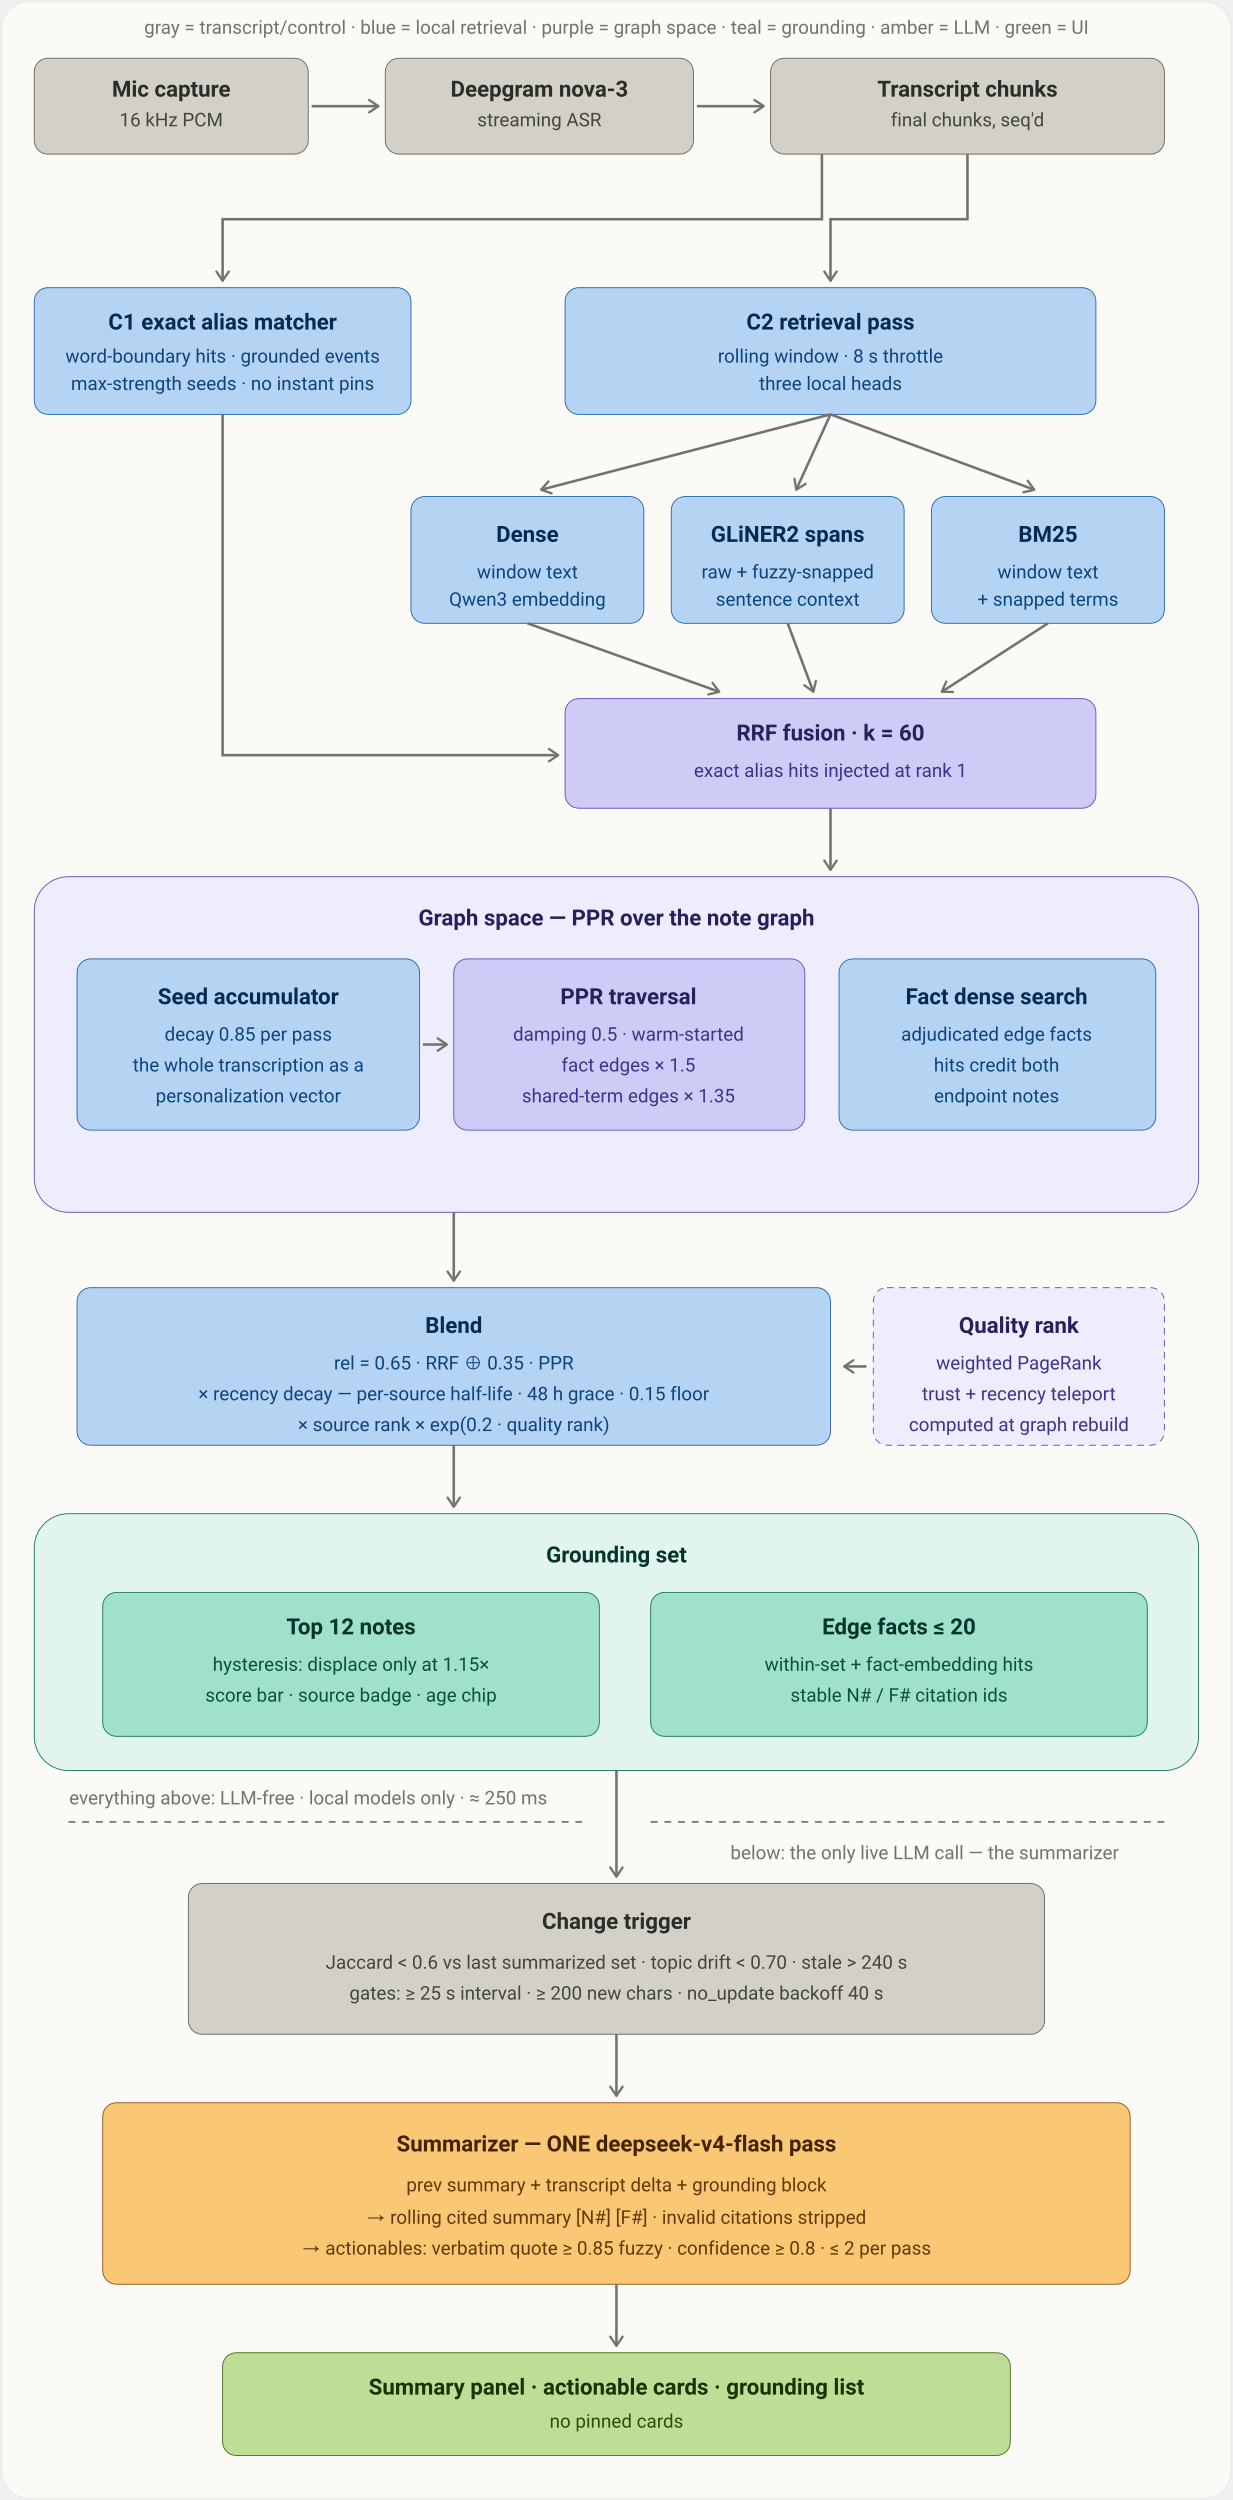
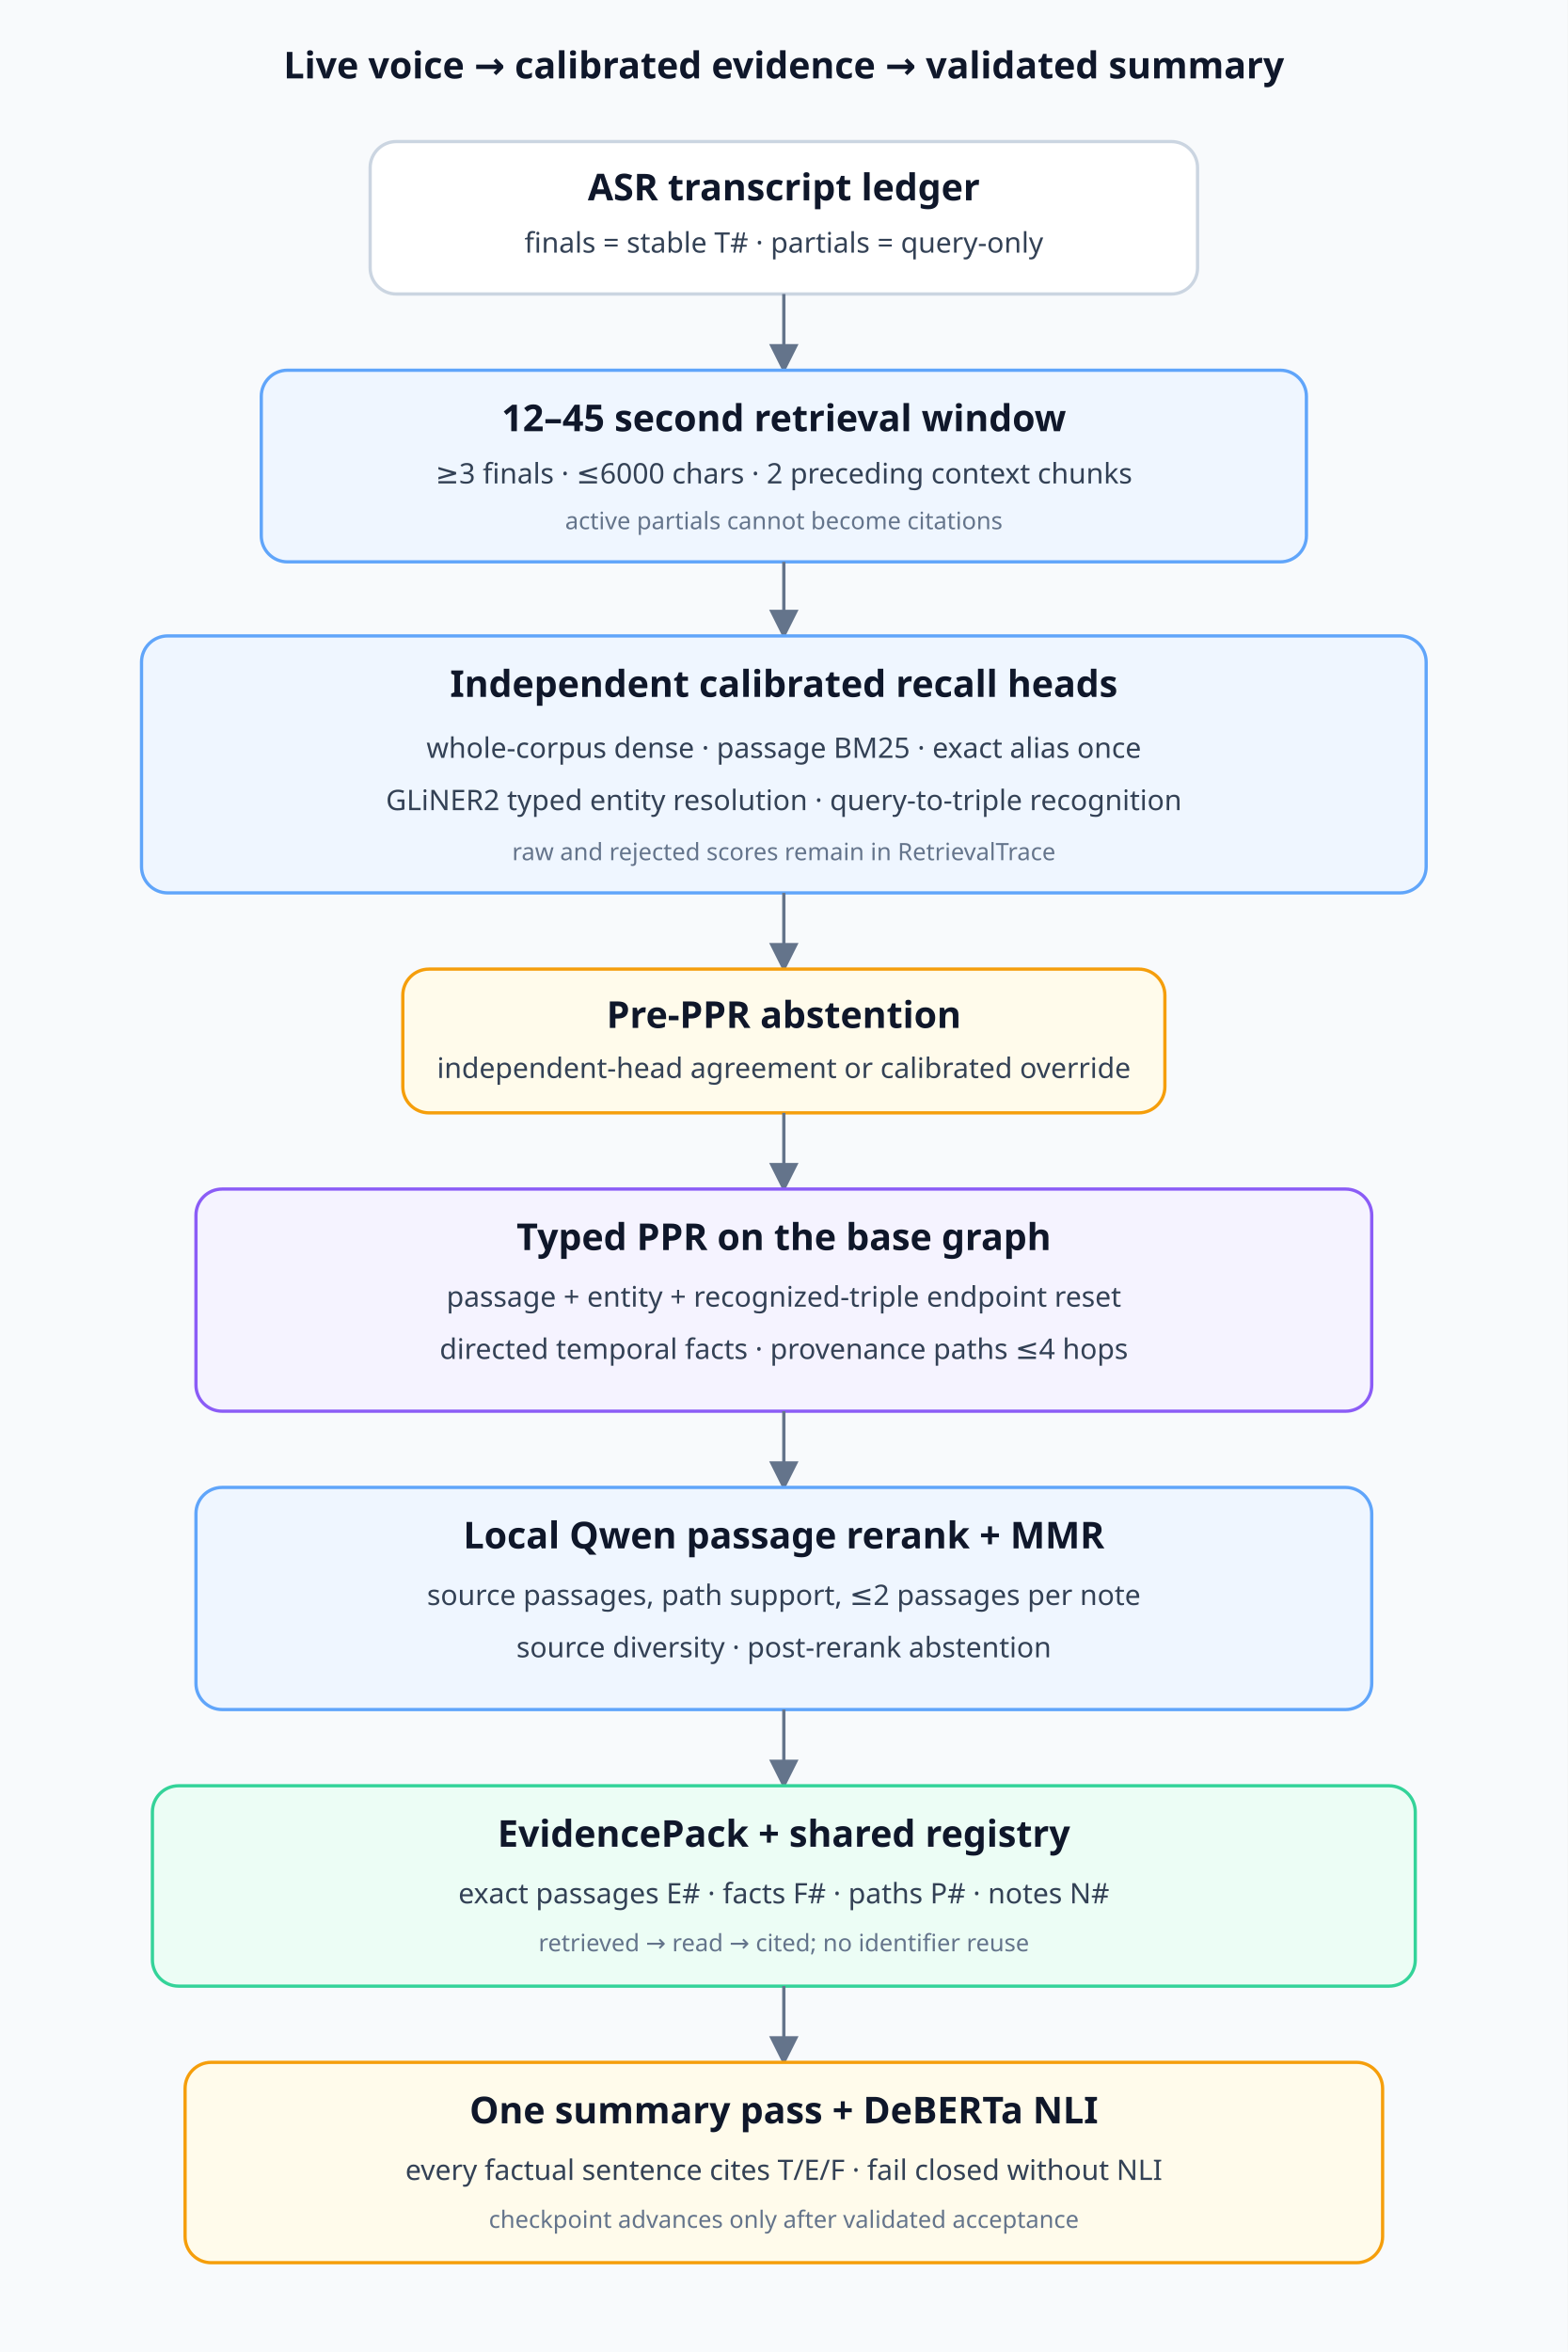
- <svg xmlns="http://www.w3.org/2000/svg" viewBox="0 0 720 1460" role="img" aria-labelledby="d1t d1d">
-   <style>
-   text{font-family:-apple-system,BlinkMacSystemFont,"Segoe UI",Roboto,Helvetica,Arial,sans-serif}
-   .th{font-size:13px;font-weight:600;fill:#2C2C2A}
-   .ts{font-size:11px;font-weight:400;fill:#73726c}
-   .arr{stroke:#73726c;stroke-width:1.5;fill:none}
-   .sep{stroke:#73726c;stroke-width:1;stroke-dasharray:4 4;fill:none}
-   rect{stroke-width:.5}
-   .c-gray rect{fill:#F1EFE8;stroke:#5F5E5A}
-   .node.c-gray rect{fill:#D3D1C7}
-   .c-gray .th{fill:#2C2C2A}.c-gray .ts{fill:#444441}
-   .c-blue rect{fill:#E6F1FB;stroke:#185FA5}
-   .node.c-blue rect{fill:#B5D4F4}
-   .c-blue .th{fill:#042C53}.c-blue .ts{fill:#0C447C}
-   .c-purple rect{fill:#EEEDFE;stroke:#534AB7}
-   .node.c-purple rect{fill:#CECBF6}
-   .c-purple .th{fill:#26215C}.c-purple .ts{fill:#3C3489}
-   .c-amber rect{fill:#FAEEDA;stroke:#854F0B}
-   .node.c-amber rect{fill:#FAC775}
-   .c-amber .th{fill:#412402}.c-amber .ts{fill:#633806}
-   .c-teal rect{fill:#E1F5EE;stroke:#0F6E56}
-   .node.c-teal rect{fill:#9FE1CB}
-   .c-teal .th{fill:#04342C}.c-teal .ts{fill:#085041}
-   .c-green rect{fill:#EAF3DE;stroke:#3B6D11}
-   .node.c-green rect{fill:#C0DD97}
-   .c-green .th{fill:#173404}.c-green .ts{fill:#27500A}
- </style>
+ <svg xmlns="http://www.w3.org/2000/svg" width="720" height="1080" viewBox="0 0 720 1080" role="img" aria-labelledby="title desc">
  <defs>
-     <marker id="arrow" viewBox="0 0 10 10" refX="8" refY="5" markerWidth="6" markerHeight="6" orient="auto-start-reverse">
-       <path d="M2 1L8 5L2 9" fill="none" stroke="#73726c" stroke-width="1.5" stroke-linecap="round" stroke-linejoin="round" />
+     <marker id="arrow" markerWidth="9" markerHeight="9" refX="8" refY="4.5" orient="auto">
+       <path d="M0 0L9 4.5L0 9z" fill="#64748b" />
    </marker>
+     <style>
+       .bg{fill:#f8fafc}.box{fill:white;stroke:#cbd5e1;stroke-width:1.5;rx:12}.blue{fill:#eff6ff;stroke:#60a5fa}.violet{fill:#f5f3ff;stroke:#8b5cf6}.green{fill:#ecfdf5;stroke:#34d399}.amber{fill:#fffbeb;stroke:#f59e0b}.title{font:600 17px system-ui;fill:#0f172a}.text{font:13px system-ui;fill:#334155}.small{font:11px system-ui;fill:#64748b}.line{stroke:#64748b;stroke-width:1.5;marker-end:url(#arrow)}
+     </style>
  </defs>
-   <rect x="1" y="1" width="718" height="1458" rx="16" fill="#FBFAF7" stroke="#E8E6DF" />
-   <text class="ts" x="360" y="16" text-anchor="middle" dominant-baseline="central">gray = transcript/control · blue = local retrieval · purple = graph space · teal = grounding · amber = LLM · green = UI</text>
-   <g class="node c-gray">
-     <rect x="20" y="34" width="160" height="56" rx="8" />
-     <text class="th" x="100" y="52" text-anchor="middle" dominant-baseline="central">Mic capture</text>
-     <text class="ts" x="100" y="70" text-anchor="middle" dominant-baseline="central">16 kHz PCM</text>
-   </g>
-   <line x1="182" y1="62" x2="221" y2="62" class="arr" marker-end="url(#arrow)" />
-   <g class="node c-gray">
-     <rect x="225" y="34" width="180" height="56" rx="8" />
-     <text class="th" x="315" y="52" text-anchor="middle" dominant-baseline="central">Deepgram nova-3</text>
-     <text class="ts" x="315" y="70" text-anchor="middle" dominant-baseline="central">streaming ASR</text>
-   </g>
-   <line x1="407" y1="62" x2="446" y2="62" class="arr" marker-end="url(#arrow)" />
-   <g class="node c-gray">
-     <rect x="450" y="34" width="230" height="56" rx="8" />
-     <text class="th" x="565" y="52" text-anchor="middle" dominant-baseline="central">Transcript chunks</text>
-     <text class="ts" x="565" y="70" text-anchor="middle" dominant-baseline="central">final chunks, seq'd</text>
-   </g>
-   <path d="M480 90 L480 128 L130 128 L130 164" fill="none" class="arr" marker-end="url(#arrow)" />
-   <path d="M565 90 L565 128 L485 128 L485 164" fill="none" class="arr" marker-end="url(#arrow)" />
-   <g class="node c-blue">
-     <rect x="20" y="168" width="220" height="74" rx="8" />
-     <text class="th" x="130" y="188" text-anchor="middle" dominant-baseline="central">C1 exact alias matcher</text>
-     <text class="ts" x="130" y="208" text-anchor="middle" dominant-baseline="central">word-boundary hits · grounded events</text>
-     <text class="ts" x="130" y="224" text-anchor="middle" dominant-baseline="central">max-strength seeds · no instant pins</text>
-   </g>
-   <g class="node c-blue">
-     <rect x="330" y="168" width="310" height="74" rx="8" />
-     <text class="th" x="485" y="188" text-anchor="middle" dominant-baseline="central">C2 retrieval pass</text>
-     <text class="ts" x="485" y="208" text-anchor="middle" dominant-baseline="central">rolling window · 8 s throttle</text>
-     <text class="ts" x="485" y="224" text-anchor="middle" dominant-baseline="central">three local heads</text>
-   </g>
-   <line x1="485" y1="242" x2="316" y2="286" class="arr" marker-end="url(#arrow)" />
-   <line x1="485" y1="242" x2="465" y2="286" class="arr" marker-end="url(#arrow)" />
-   <line x1="485" y1="242" x2="604" y2="286" class="arr" marker-end="url(#arrow)" />
-   <g class="node c-blue">
-     <rect x="240" y="290" width="136" height="74" rx="8" />
-     <text class="th" x="308" y="312" text-anchor="middle" dominant-baseline="central">Dense</text>
-     <text class="ts" x="308" y="334" text-anchor="middle" dominant-baseline="central">window text</text>
-     <text class="ts" x="308" y="350" text-anchor="middle" dominant-baseline="central">Qwen3 embedding</text>
-   </g>
-   <g class="node c-blue">
-     <rect x="392" y="290" width="136" height="74" rx="8" />
-     <text class="th" x="460" y="312" text-anchor="middle" dominant-baseline="central">GLiNER2 spans</text>
-     <text class="ts" x="460" y="334" text-anchor="middle" dominant-baseline="central">raw + fuzzy-snapped</text>
-     <text class="ts" x="460" y="350" text-anchor="middle" dominant-baseline="central">sentence context</text>
-   </g>
-   <g class="node c-blue">
-     <rect x="544" y="290" width="136" height="74" rx="8" />
-     <text class="th" x="612" y="312" text-anchor="middle" dominant-baseline="central">BM25</text>
-     <text class="ts" x="612" y="334" text-anchor="middle" dominant-baseline="central">window text</text>
-     <text class="ts" x="612" y="350" text-anchor="middle" dominant-baseline="central">+ snapped terms</text>
-   </g>
-   <line x1="308" y1="364" x2="420" y2="404" class="arr" marker-end="url(#arrow)" />
-   <line x1="460" y1="364" x2="475" y2="404" class="arr" marker-end="url(#arrow)" />
-   <line x1="612" y1="364" x2="550" y2="404" class="arr" marker-end="url(#arrow)" />
-   <path d="M130 242 L130 441 L326 441" fill="none" class="arr" marker-end="url(#arrow)" />
-   <g class="node c-purple">
-     <rect x="330" y="408" width="310" height="64" rx="8" />
-     <text class="th" x="485" y="428" text-anchor="middle" dominant-baseline="central">RRF fusion · k = 60</text>
-     <text class="ts" x="485" y="450" text-anchor="middle" dominant-baseline="central">exact alias hits injected at rank 1</text>
-   </g>
-   <line x1="485" y1="472" x2="485" y2="508" class="arr" marker-end="url(#arrow)" />
-   <g class="c-purple">
-     <rect x="20" y="512" width="680" height="196" rx="20" />
-     <text class="th" x="360" y="536" text-anchor="middle" dominant-baseline="central">Graph space — PPR over the note graph</text>
-   </g>
-   <g class="node c-blue">
-     <rect x="45" y="560" width="200" height="100" rx="8" />
-     <text class="th" x="145" y="582" text-anchor="middle" dominant-baseline="central">Seed accumulator</text>
-     <text class="ts" x="145" y="604" text-anchor="middle" dominant-baseline="central">decay 0.85 per pass</text>
-     <text class="ts" x="145" y="622" text-anchor="middle" dominant-baseline="central">the whole transcription as a</text>
-     <text class="ts" x="145" y="640" text-anchor="middle" dominant-baseline="central">personalization vector</text>
-   </g>
-   <line x1="247" y1="610" x2="261" y2="610" class="arr" marker-end="url(#arrow)" />
-   <g class="node c-purple">
-     <rect x="265" y="560" width="205" height="100" rx="8" />
-     <text class="th" x="367" y="582" text-anchor="middle" dominant-baseline="central">PPR traversal</text>
-     <text class="ts" x="367" y="604" text-anchor="middle" dominant-baseline="central">damping 0.5 · warm-started</text>
-     <text class="ts" x="367" y="622" text-anchor="middle" dominant-baseline="central">fact edges × 1.5</text>
-     <text class="ts" x="367" y="640" text-anchor="middle" dominant-baseline="central">shared-term edges × 1.35</text>
-   </g>
-   <g class="node c-blue">
-     <rect x="490" y="560" width="185" height="100" rx="8" />
-     <text class="th" x="582" y="582" text-anchor="middle" dominant-baseline="central">Fact dense search</text>
-     <text class="ts" x="582" y="604" text-anchor="middle" dominant-baseline="central">adjudicated edge facts</text>
-     <text class="ts" x="582" y="622" text-anchor="middle" dominant-baseline="central">hits credit both</text>
-     <text class="ts" x="582" y="640" text-anchor="middle" dominant-baseline="central">endpoint notes</text>
-   </g>
-   <line x1="265" y1="708" x2="265" y2="748" class="arr" marker-end="url(#arrow)" />
-   <g class="node c-blue">
-     <rect x="45" y="752" width="440" height="92" rx="8" />
-     <text class="th" x="265" y="774" text-anchor="middle" dominant-baseline="central">Blend</text>
-     <text class="ts" x="265" y="796" text-anchor="middle" dominant-baseline="central">rel = 0.65 · RRF ⊕ 0.35 · PPR</text>
-     <text class="ts" x="265" y="814" text-anchor="middle" dominant-baseline="central">× recency decay — per-source half-life · 48 h grace · 0.15 floor</text>
-     <text class="ts" x="265" y="832" text-anchor="middle" dominant-baseline="central">× source rank × exp(0.2 · quality rank)</text>
-   </g>
-   <g class="c-purple">
-     <rect x="510" y="752" width="170" height="92" rx="8" stroke-dasharray="4 3" />
-     <text class="th" x="595" y="774" text-anchor="middle" dominant-baseline="central">Quality rank</text>
-     <text class="ts" x="595" y="796" text-anchor="middle" dominant-baseline="central">weighted PageRank</text>
-     <text class="ts" x="595" y="814" text-anchor="middle" dominant-baseline="central">trust + recency teleport</text>
-     <text class="ts" x="595" y="832" text-anchor="middle" dominant-baseline="central">computed at graph rebuild</text>
-   </g>
-   <line x1="506" y1="798" x2="493" y2="798" class="arr" marker-end="url(#arrow)" />
-   <line x1="265" y1="844" x2="265" y2="880" class="arr" marker-end="url(#arrow)" />
-   <g class="c-teal">
-     <rect x="20" y="884" width="680" height="150" rx="20" />
-     <text class="th" x="360" y="908" text-anchor="middle" dominant-baseline="central">Grounding set</text>
-   </g>
-   <g class="node c-teal">
-     <rect x="60" y="930" width="290" height="84" rx="8" />
-     <text class="th" x="205" y="950" text-anchor="middle" dominant-baseline="central">Top 12 notes</text>
-     <text class="ts" x="205" y="972" text-anchor="middle" dominant-baseline="central">hysteresis: displace only at 1.15×</text>
-     <text class="ts" x="205" y="990" text-anchor="middle" dominant-baseline="central">score bar · source badge · age chip</text>
-   </g>
-   <g class="node c-teal">
-     <rect x="380" y="930" width="290" height="84" rx="8" />
-     <text class="th" x="525" y="950" text-anchor="middle" dominant-baseline="central">Edge facts ≤ 20</text>
-     <text class="ts" x="525" y="972" text-anchor="middle" dominant-baseline="central">within-set + fact-embedding hits</text>
-     <text class="ts" x="525" y="990" text-anchor="middle" dominant-baseline="central">stable N# / F# citation ids</text>
-   </g>
-   <line x1="360" y1="1034" x2="360" y2="1096" class="arr" marker-end="url(#arrow)" />
-   <line x1="40" y1="1064" x2="340" y2="1064" class="sep" />
-   <line x1="380" y1="1064" x2="680" y2="1064" class="sep" />
-   <text class="ts" x="180" y="1050" text-anchor="middle" dominant-baseline="central">everything above: LLM-free · local models only · ≈ 250 ms</text>
-   <text class="ts" x="540" y="1082" text-anchor="middle" dominant-baseline="central">below: the only live LLM call — the summarizer</text>
-   <g class="node c-gray">
-     <rect x="110" y="1100" width="500" height="88" rx="8" />
-     <text class="th" x="360" y="1122" text-anchor="middle" dominant-baseline="central">Change trigger</text>
-     <text class="ts" x="360" y="1146" text-anchor="middle" dominant-baseline="central">Jaccard &lt; 0.6 vs last summarized set · topic drift &lt; 0.70 · stale &gt; 240 s</text>
-     <text class="ts" x="360" y="1164" text-anchor="middle" dominant-baseline="central">gates: ≥ 25 s interval · ≥ 200 new chars · no_update backoff 40 s</text>
-   </g>
-   <line x1="360" y1="1188" x2="360" y2="1224" class="arr" marker-end="url(#arrow)" />
-   <g class="node c-amber">
-     <rect x="60" y="1228" width="600" height="106" rx="8" />
-     <text class="th" x="360" y="1252" text-anchor="middle" dominant-baseline="central">Summarizer — ONE deepseek-v4-flash pass</text>
-     <text class="ts" x="360" y="1276" text-anchor="middle" dominant-baseline="central">prev summary + transcript delta + grounding block</text>
-     <text class="ts" x="360" y="1294" text-anchor="middle" dominant-baseline="central">→ rolling cited summary [N#] [F#] · invalid citations stripped</text>
-     <text class="ts" x="360" y="1312" text-anchor="middle" dominant-baseline="central">→ actionables: verbatim quote ≥ 0.85 fuzzy · confidence ≥ 0.8 · ≤ 2 per pass</text>
-   </g>
-   <line x1="360" y1="1334" x2="360" y2="1370" class="arr" marker-end="url(#arrow)" />
-   <g class="node c-green">
-     <rect x="130" y="1374" width="460" height="60" rx="8" />
-     <text class="th" x="360" y="1394" text-anchor="middle" dominant-baseline="central">Summary panel · actionable cards · grounding list</text>
-     <text class="ts" x="360" y="1414" text-anchor="middle" dominant-baseline="central">no pinned cards</text>
-   </g>
+   <rect class="bg" width="720" height="1080" />
+   <text class="title" x="360" y="36" text-anchor="middle">Live voice → calibrated evidence → validated summary</text>
+   <rect class="box" x="170" y="65" width="380" height="70" />
+   <text class="title" x="360" y="92" text-anchor="middle">ASR transcript ledger</text>
+   <text class="text" x="360" y="116" text-anchor="middle">finals = stable T# · partials = query-only</text>
+   <path class="line" d="M360 135V170" />
+   <rect class="box blue" x="120" y="170" width="480" height="88" />
+   <text class="title" x="360" y="198" text-anchor="middle">12–45 second retrieval window</text>
+   <text class="text" x="360" y="222" text-anchor="middle">≥3 finals · ≤6000 chars · 2 preceding context chunks</text>
+   <text class="small" x="360" y="243" text-anchor="middle">active partials cannot become citations</text>
+   <path class="line" d="M360 258V292" />
+   <rect class="box blue" x="65" y="292" width="590" height="118" />
+   <text class="title" x="360" y="320" text-anchor="middle">Independent calibrated recall heads</text>
+   <text class="text" x="360" y="348" text-anchor="middle">whole-corpus dense · passage BM25 · exact alias once</text>
+   <text class="text" x="360" y="372" text-anchor="middle">GLiNER2 typed entity resolution · query-to-triple recognition</text>
+   <text class="small" x="360" y="395" text-anchor="middle">raw and rejected scores remain in RetrievalTrace</text>
+   <path class="line" d="M360 410V445" />
+   <rect class="box amber" x="185" y="445" width="350" height="66" />
+   <text class="title" x="360" y="472" text-anchor="middle">Pre-PPR abstention</text>
+   <text class="text" x="360" y="495" text-anchor="middle">independent-head agreement or calibrated override</text>
+   <path class="line" d="M360 511V546" />
+   <rect class="box violet" x="90" y="546" width="540" height="102" />
+   <text class="title" x="360" y="574" text-anchor="middle">Typed PPR on the base graph</text>
+   <text class="text" x="360" y="600" text-anchor="middle">passage + entity + recognized-triple endpoint reset</text>
+   <text class="text" x="360" y="624" text-anchor="middle">directed temporal facts · provenance paths ≤4 hops</text>
+   <path class="line" d="M360 648V683" />
+   <rect class="box blue" x="90" y="683" width="540" height="102" />
+   <text class="title" x="360" y="711" text-anchor="middle">Local Qwen passage rerank + MMR</text>
+   <text class="text" x="360" y="737" text-anchor="middle">source passages, path support, ≤2 passages per note</text>
+   <text class="text" x="360" y="761" text-anchor="middle">source diversity · post-rerank abstention</text>
+   <path class="line" d="M360 785V820" />
+   <rect class="box green" x="70" y="820" width="580" height="92" />
+   <text class="title" x="360" y="848" text-anchor="middle">EvidencePack + shared registry</text>
+   <text class="text" x="360" y="874" text-anchor="middle">exact passages E# · facts F# · paths P# · notes N#</text>
+   <text class="small" x="360" y="896" text-anchor="middle">retrieved → read → cited; no identifier reuse</text>
+   <path class="line" d="M360 912V947" />
+   <rect class="box amber" x="85" y="947" width="550" height="92" />
+   <text class="title" x="360" y="975" text-anchor="middle">One summary pass + DeBERTa NLI</text>
+   <text class="text" x="360" y="1001" text-anchor="middle">every factual sentence cites T/E/F · fail closed without NLI</text>
+   <text class="small" x="360" y="1023" text-anchor="middle">checkpoint advances only after validated acceptance</text>
</svg>
